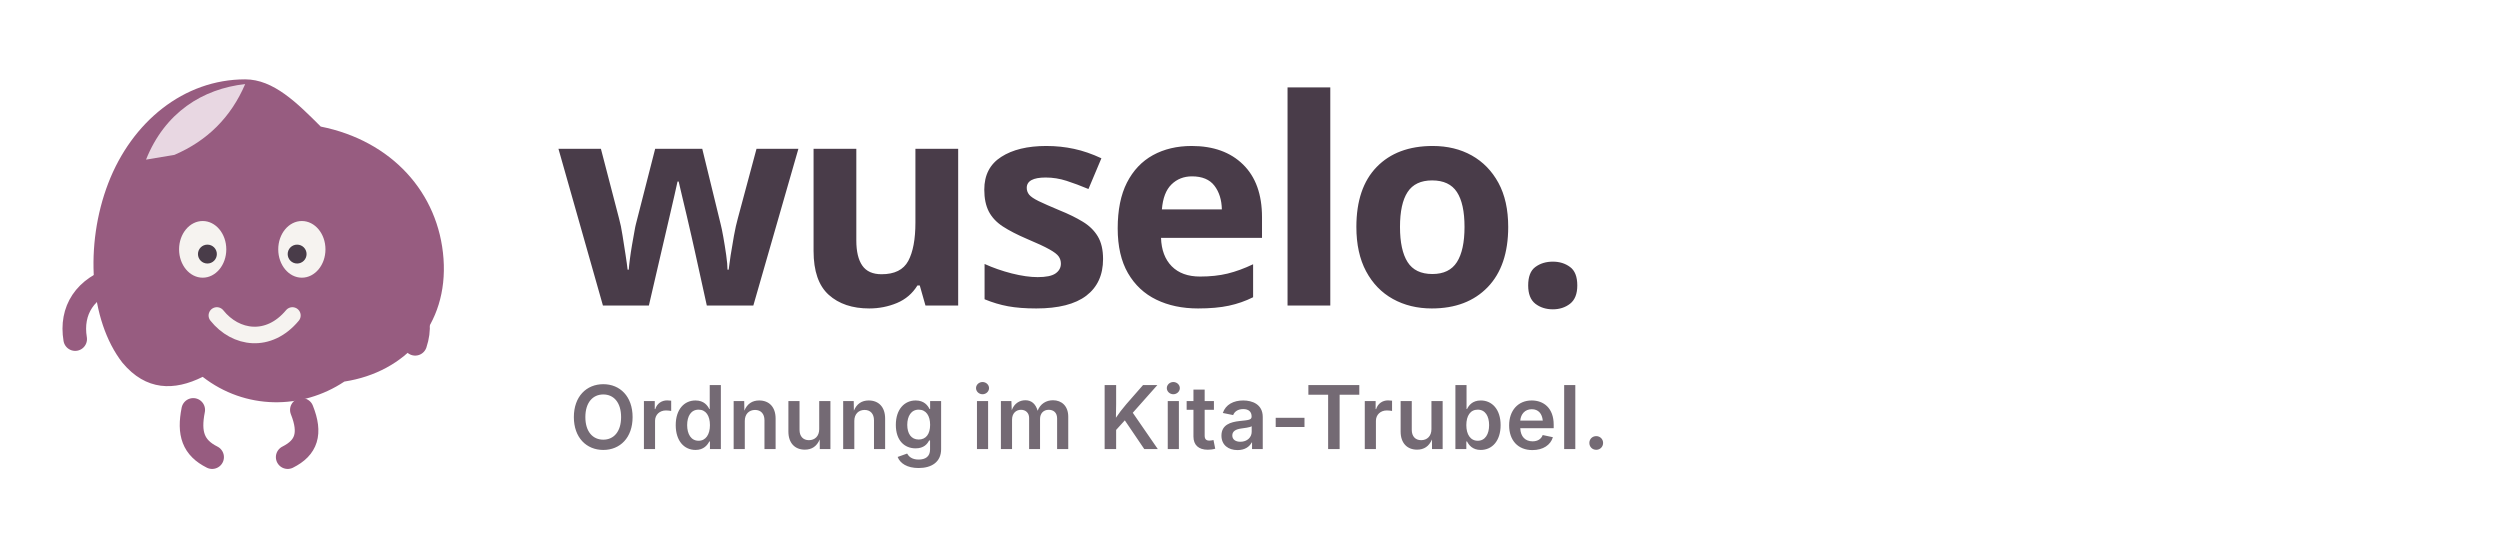
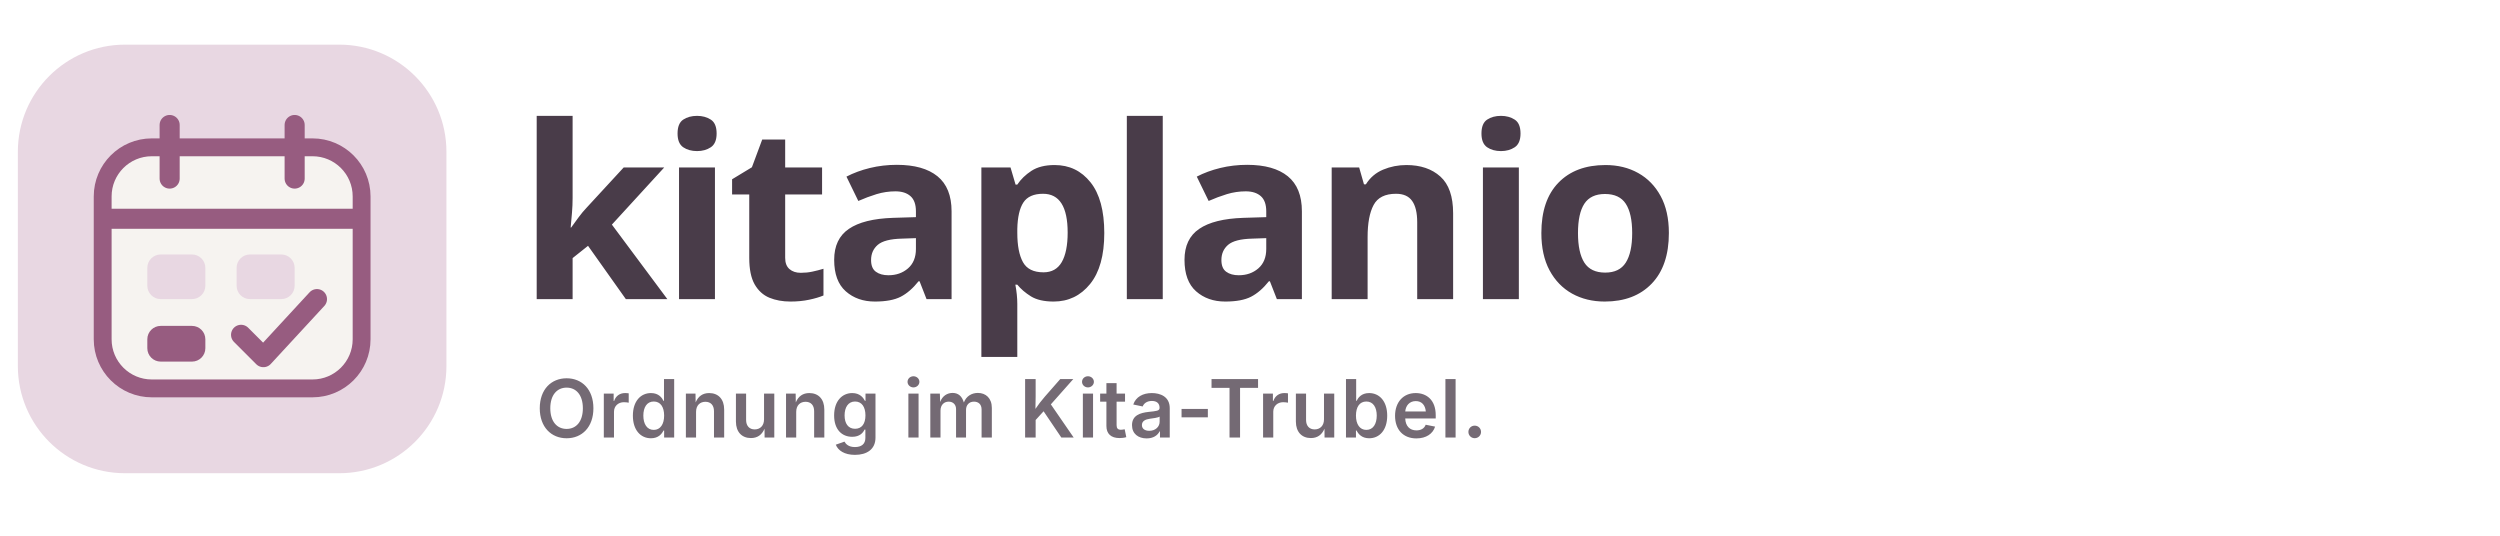
- <svg xmlns="http://www.w3.org/2000/svg" viewBox="0 0 540 120" role="img" aria-labelledby="title">
-   <g transform="translate(4 10) scale(1.02)">
-     <path d="M48 7c-13 0-24 9-29 22-5 13-4 29 3 38 5 6 11 6 17 3 9 7 21 7 30 1 13-2 22-12 21-26-1-14-11-25-26-28C59 12 54 7 48 7Z" fill="#975C80" />
-     <path d="M27 24c4-10 12-15 21-16-3 7-8 12-15 15" fill="#E8D7E2" />
-     <path d="M21 49c-7 2-10 7-9 13M76 50c7 2 10 7 8 13M37 77c-1 5 0 8 4 10M60 77c2 5 1 8-3 10" fill="none" stroke="#975C80" stroke-width="5" stroke-linecap="round" />
-     <ellipse cx="39" cy="43" rx="5" ry="6" fill="#F6F3F0" />
-     <ellipse cx="60" cy="43" rx="5" ry="6" fill="#F6F3F0" />
-     <circle cx="40" cy="44" r="2" fill="#493C49" />
-     <circle cx="59" cy="44" r="2" fill="#493C49" />
-     <path d="M42 57c4 5 11 6 16 0" fill="none" stroke="#F6F3F0" stroke-width="3.5" stroke-linecap="round" />
+ <svg xmlns="http://www.w3.org/2000/svg" viewBox="0 0 560 120" role="img" aria-labelledby="title">
+   <g transform="translate(4 10)">
+     <rect width="96" height="96" rx="24" fill="#E8D7E2" />
+     <rect x="19" y="23" width="58" height="54" rx="11" fill="#F6F3F0" stroke="#975C80" stroke-width="4" />
+     <path d="M20 39h56M34 18v12M62 18v12" fill="none" stroke="#975C80" stroke-width="4.5" stroke-linecap="round" />
+     <rect x="29" y="47" width="13" height="10" rx="3" fill="#E8D7E2" />
+     <rect x="49" y="47" width="13" height="10" rx="3" fill="#E8D7E2" />
+     <rect x="29" y="63" width="13" height="8" rx="3" fill="#975C80" />
+     <path d="m50 65 5 5 12-13" fill="none" stroke="#975C80" stroke-width="4.5" stroke-linecap="round" stroke-linejoin="round" />
  </g>
-   <text x="120" y="66" font-family="Nunito Sans, sans-serif" font-size="62" font-weight="900" letter-spacing="-2" fill="#493C49">wuselo.</text>
-   <text x="123" y="97" font-family="Inter, sans-serif" font-size="19" font-weight="600" letter-spacing=".2" fill="#746A74">Ordnung im Kita-Trubel.</text>
+   <text x="116" y="67" font-family="Nunito Sans, sans-serif" font-size="54" font-weight="900" letter-spacing="-1.6" fill="#493C49">kitaplanio</text>
+   <text x="120" y="98" font-family="Inter, sans-serif" font-size="18" font-weight="600" letter-spacing=".2" fill="#746A74">Ordnung im Kita-Trubel.</text>
</svg>
